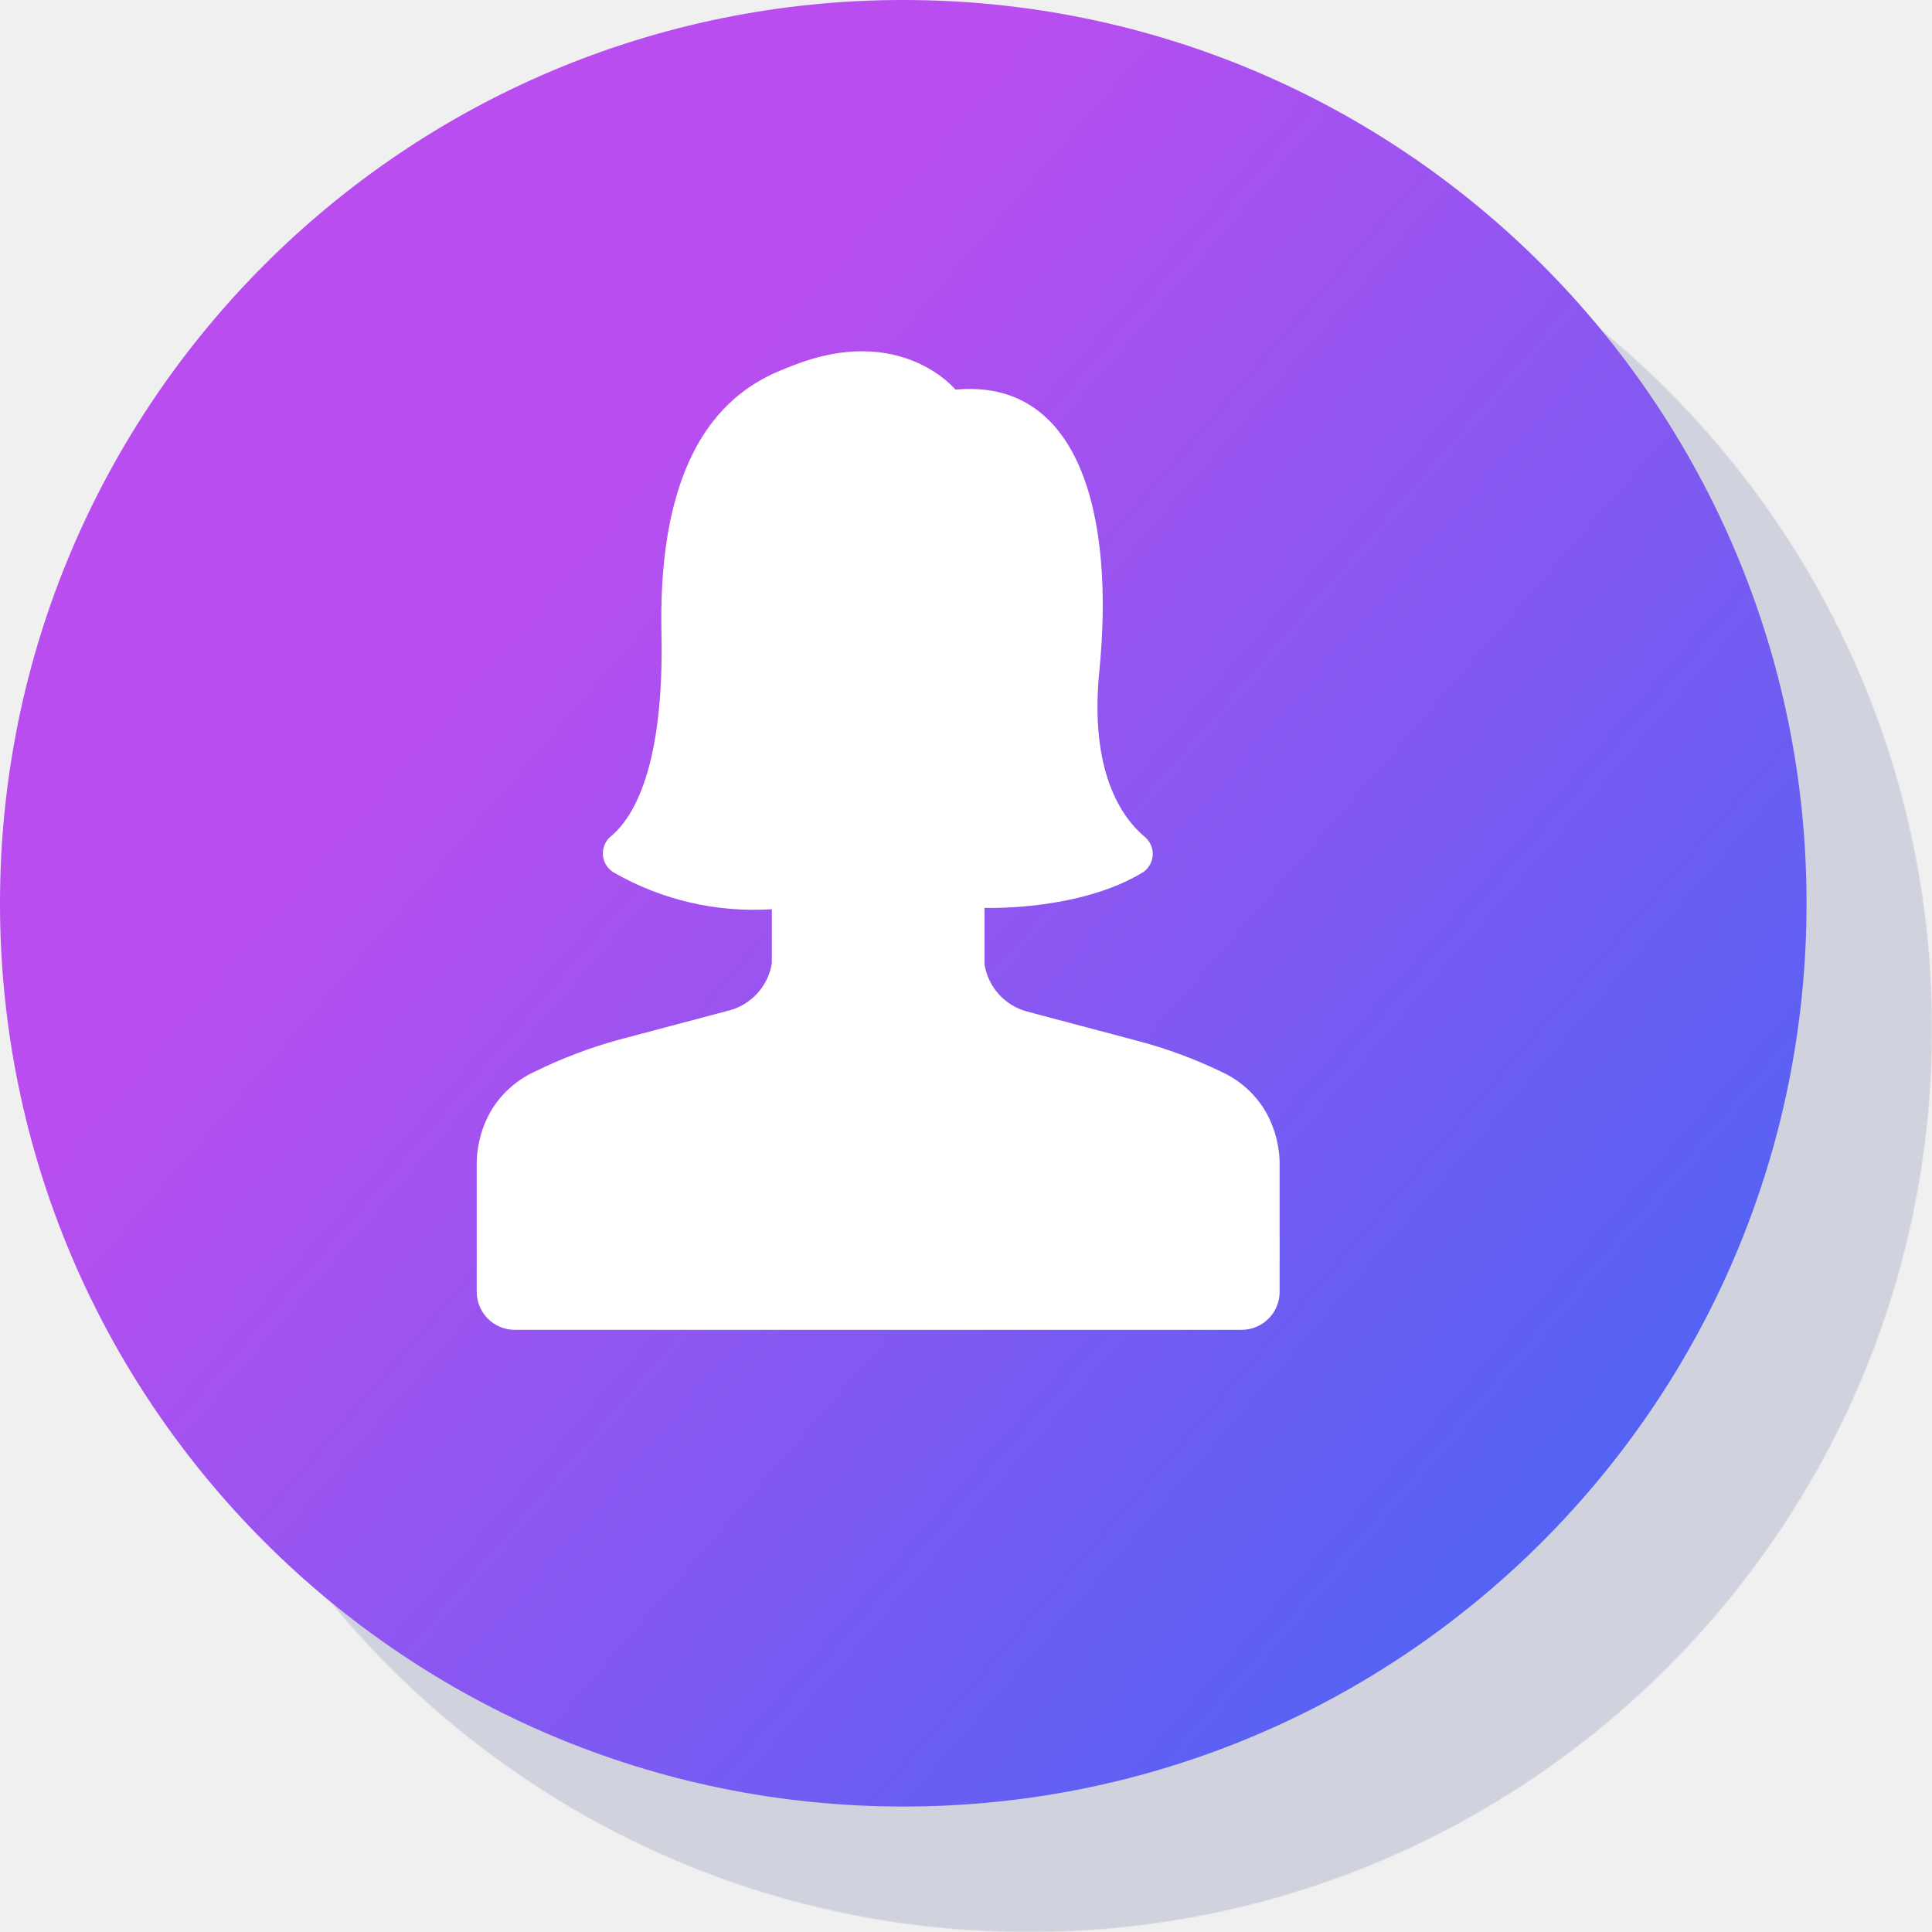
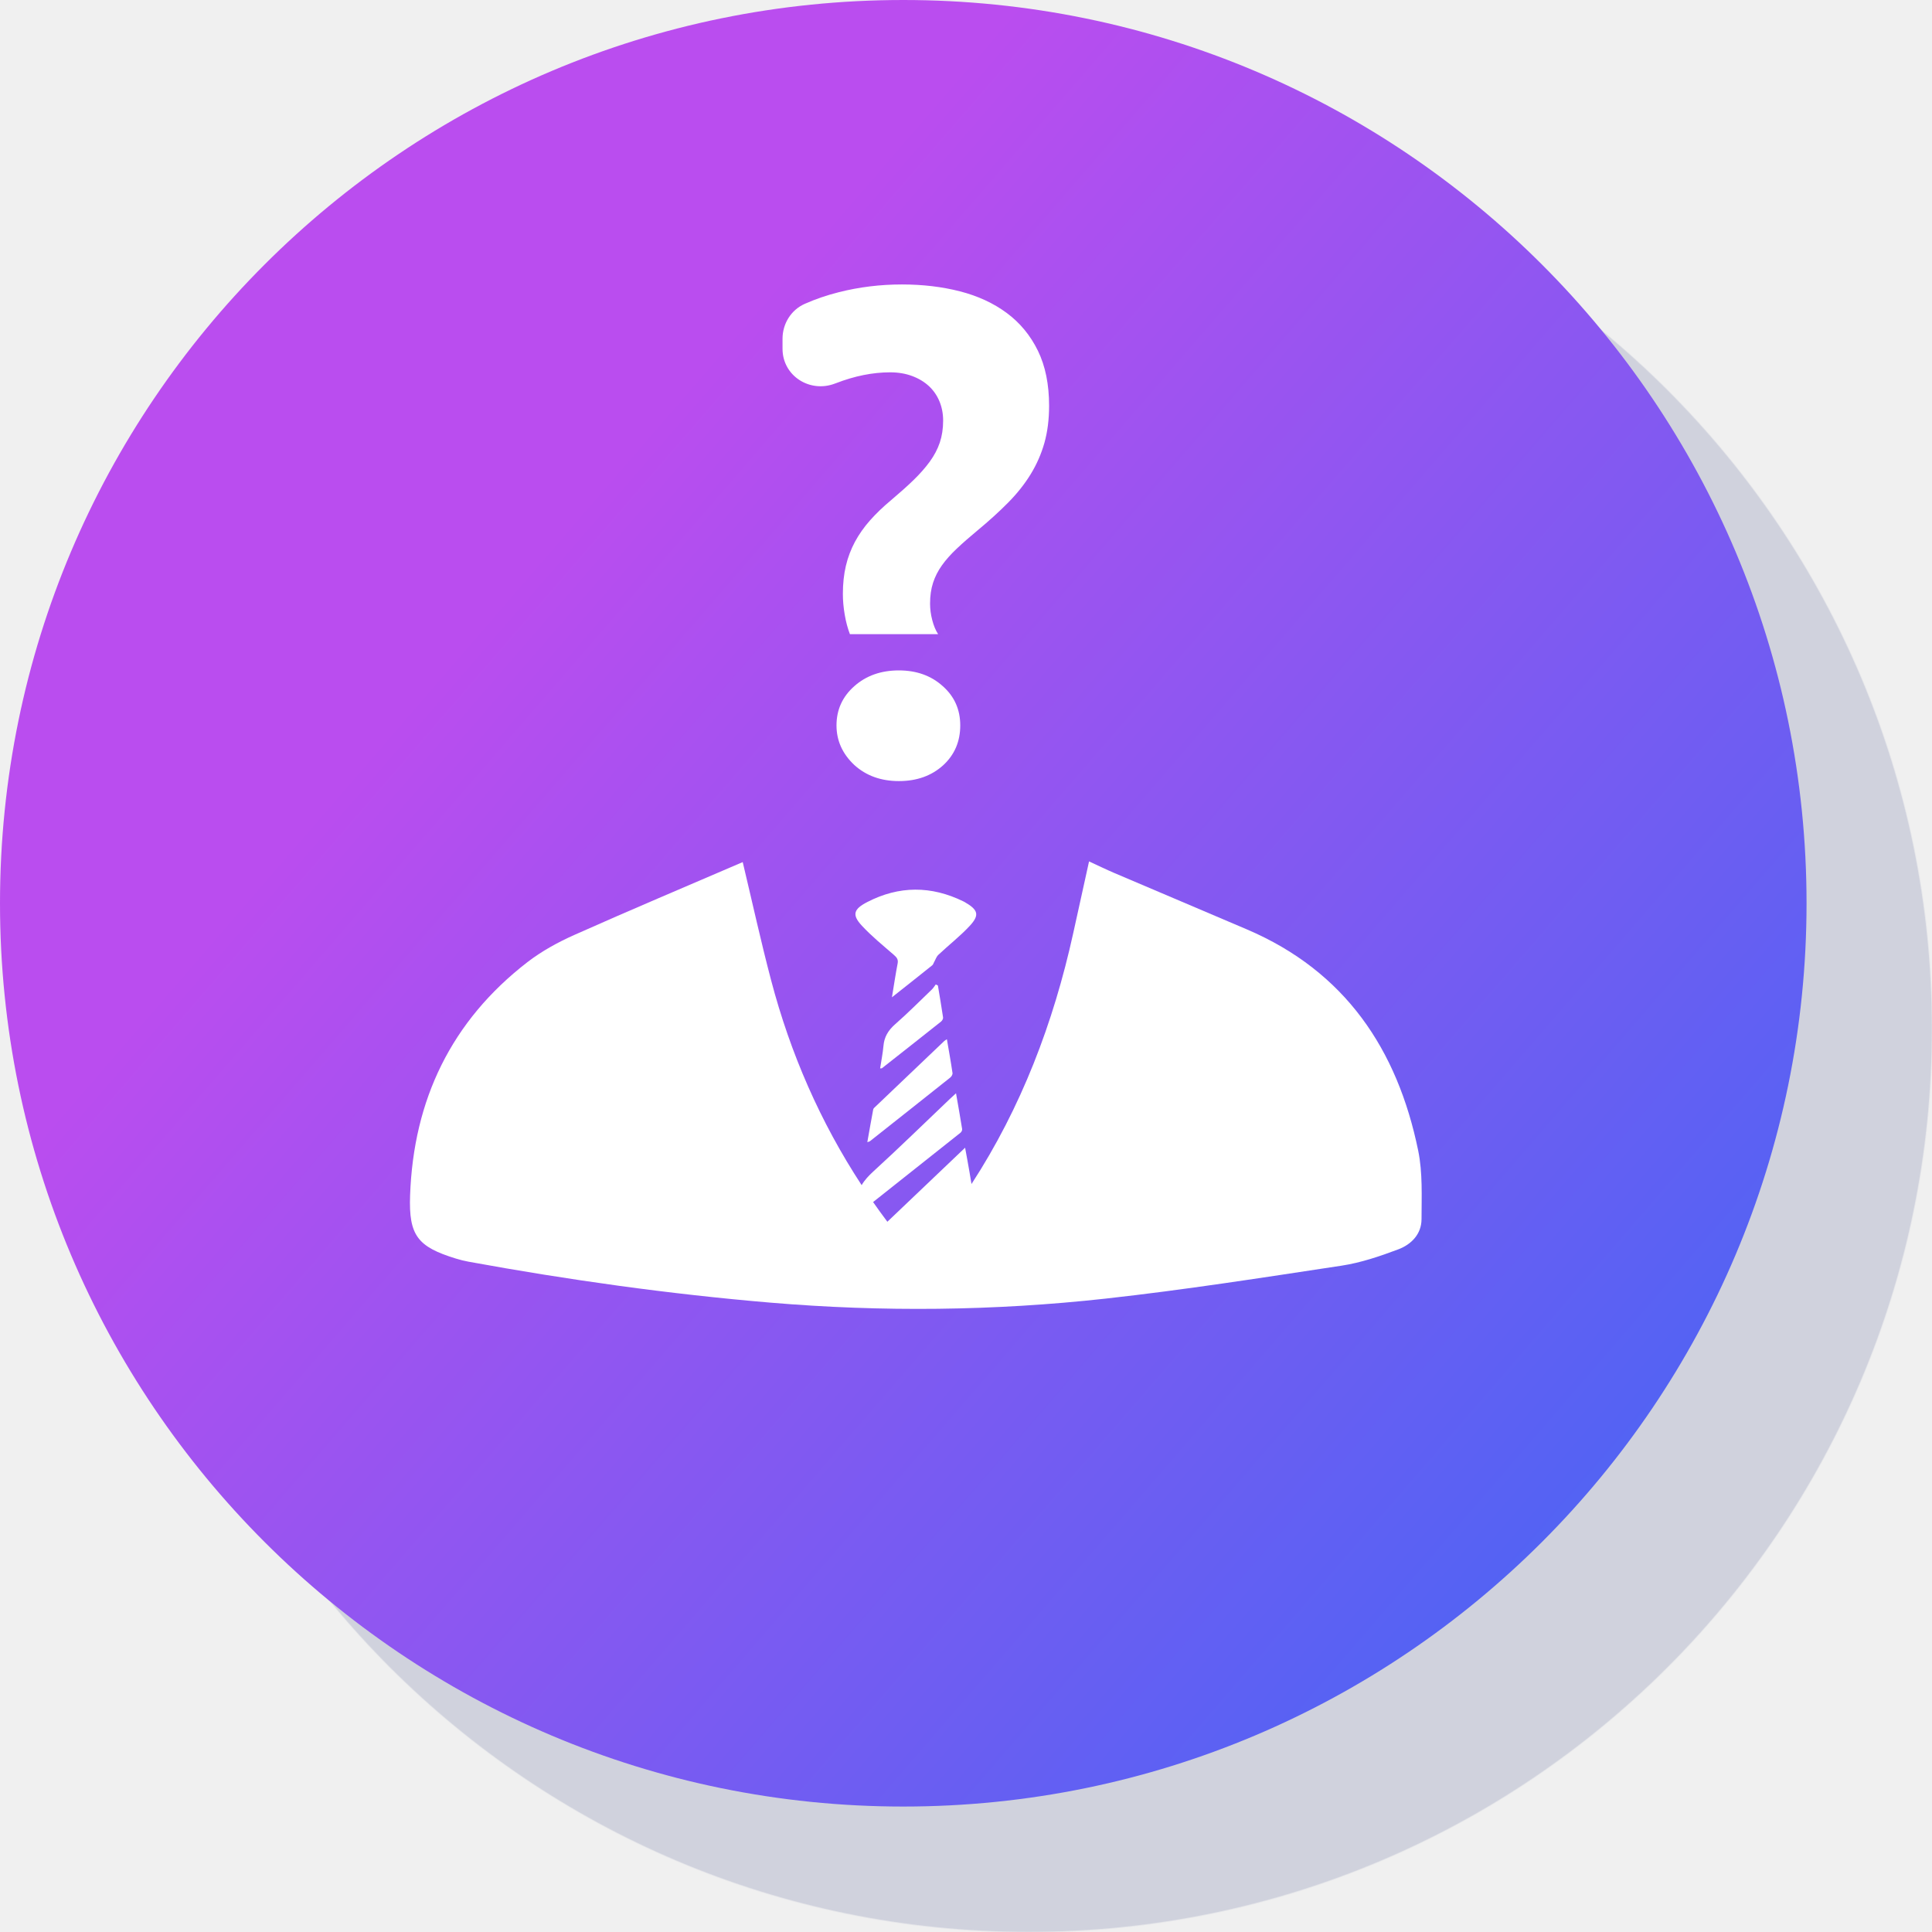
- <svg xmlns="http://www.w3.org/2000/svg" xmlns:xlink="http://www.w3.org/1999/xlink" width="77" height="77" viewBox="0 0 77 77">
+ <svg xmlns="http://www.w3.org/2000/svg" xmlns:xlink="http://www.w3.org/1999/xlink" width="77px" height="77px" viewBox="0 0 77 77" version="1.1">
  <defs>
-     <linearGradient id="c" x1="481.321%" x2="28.438%" y1="423.931%" y2="32.389%">
-       <stop offset="0%" stop-color="#9D26FF" />
-       <stop offset="24.603%" stop-color="#DE2AF7" />
-       <stop offset="47.122%" stop-color="#FF5FC4" />
-       <stop offset="63.16%" stop-color="#FBB888" />
-       <stop offset="78.444%" stop-color="#3A6CF5" />
-       <stop offset="84.419%" stop-color="#3F67F4" />
-       <stop offset="100%" stop-color="#BA4DEF" />
+     <linearGradient x1="481.321%" y1="423.931%" x2="28.438%" y2="32.389%" id="linearGradient-1">
+       <stop stop-color="#9D26FF" offset="0%" />
+       <stop stop-color="#DE2AF7" offset="24.603%" />
+       <stop stop-color="#FF5FC4" offset="47.122%" />
+       <stop stop-color="#FBB888" offset="63.16%" />
+       <stop stop-color="#3A6CF5" offset="78.444%" />
+       <stop stop-color="#3F67F4" offset="84.419%" />
+       <stop stop-color="#BA4DEF" offset="100%" />
    </linearGradient>
-     <circle id="a" cx="36" cy="36" r="36" />
-     <filter id="b" width="113.9%" height="113.9%" x="-3.5%" y="-3.5%" filterUnits="objectBoundingBox">
+     <circle id="path-2" cx="36" cy="36" r="36" />
+     <filter x="-3.5%" y="-3.5%" width="113.9%" height="113.9%" filterUnits="objectBoundingBox" id="filter-4">
      <feOffset dx="5" dy="5" in="SourceAlpha" result="shadowOffsetOuter1" />
-       <feColorMatrix in="shadowOffsetOuter1" values="0 0 0 0 0.238 0 0 0 0 0.284 0 0 0 0 0.527 0 0 0 0.181 0" />
+       <feColorMatrix values="0 0 0 0 0.238   0 0 0 0 0.284   0 0 0 0 0.527  0 0 0 0.181 0" type="matrix" in="shadowOffsetOuter1" />
    </filter>
  </defs>
-   <g fill="none" fill-rule="evenodd">
-     <g>
-       <use fill="#000" filter="url(#b)" xlink:href="#a" />
-       <use fill="url(#c)" xlink:href="#a" />
+   <g id="Page-1" stroke="none" stroke-width="1" fill="none" fill-rule="evenodd">
+     <g id="Website" transform="translate(-278, -3490)">
+       <g id="Group-7" transform="translate(278, 3490)">
+         <g id="Oval-3-Copy">
+           <mask id="mask-3" fill="white">
+             <use xlink:href="#path-2" />
+           </mask>
+           <g id="Mask">
+             <use fill="black" fill-opacity="1" filter="url(#filter-4)" xlink:href="#path-2" />
+             <use fill="url(#linearGradient-1)" fill-rule="evenodd" xlink:href="#path-2" />
+           </g>
+         </g>
+         <g id="Group-2" transform="translate(16.32523, 10.85714)" fill-rule="nonzero" fill="#FFFFFF">
+           <g id="Group" transform="translate(0, 23.05688)">
+             <path d="M40.197,11.944 C39.369,7.909 37.287,4.804 33.381,3.132 C31.615,2.376 29.845,1.631 28.078,0.876 C27.751,0.736 27.43,0.579 27.079,0.417 C26.861,1.405 26.655,2.34 26.449,3.275 C25.658,6.864 24.375,10.228 22.394,13.275 C22.367,13.114 22.34,12.953 22.313,12.792 C22.261,12.486 22.203,12.181 22.139,11.828 C21.083,12.835 20.063,13.805 19.041,14.779 C18.846,14.52 18.657,14.259 18.472,13.994 C19.67,13.046 20.813,12.14 21.954,11.232 C21.995,11.2 22.028,11.131 22.021,11.085 C21.948,10.628 21.867,10.172 21.777,9.659 C21.668,9.758 21.599,9.819 21.534,9.882 C20.52,10.847 19.521,11.825 18.485,12.771 C18.293,12.946 18.129,13.124 18.016,13.32 C16.373,10.812 15.178,8.083 14.406,5.149 C13.998,3.6 13.655,2.033 13.276,0.445 C11.018,1.417 8.784,2.358 6.571,3.345 C5.913,3.638 5.262,3.995 4.694,4.433 C1.659,6.779 0.154,9.92 0.019,13.727 C-0.038,15.325 0.316,15.776 1.84,16.245 C2.005,16.296 2.175,16.339 2.344,16.37 C6.328,17.098 10.334,17.66 14.372,18.002 C18.836,18.379 23.295,18.333 27.74,17.842 C30.885,17.494 34.015,17.003 37.144,16.529 C37.913,16.412 38.669,16.155 39.401,15.88 C39.919,15.686 40.329,15.274 40.33,14.675 C40.332,13.764 40.378,12.828 40.197,11.944 Z" id="Shape" />
+             <path d="M19.301,4.144 C19.419,4.246 19.479,4.33 19.451,4.48 C19.368,4.91 19.304,5.343 19.223,5.833 C19.792,5.383 20.312,4.973 20.828,4.559 C20.865,4.53 20.877,4.478 20.901,4.436 C20.958,4.336 20.991,4.218 21.075,4.139 C21.488,3.75 21.946,3.394 22.326,2.984 C22.728,2.549 22.656,2.345 22.117,2.035 C22.101,2.027 22.085,2.017 22.068,2.01 C20.788,1.383 19.508,1.384 18.244,2.035 C17.69,2.32 17.623,2.546 18.023,2.978 C18.409,3.395 18.863,3.765 19.301,4.144 Z" id="Shape" />
+             <path d="M18.477,10.302 C18.396,10.729 18.322,11.157 18.242,11.606 C18.306,11.585 18.326,11.584 18.338,11.575 C19.407,10.729 20.477,9.885 21.542,9.036 C21.596,8.994 21.646,8.91 21.637,8.852 C21.573,8.411 21.493,7.971 21.413,7.504 C21.357,7.542 21.326,7.559 21.303,7.581 C20.392,8.449 19.482,9.316 18.572,10.185 C18.535,10.219 18.485,10.259 18.477,10.302 Z" id="Shape" />
+             <path d="M21.261,6.637 C21.199,6.212 21.125,5.789 21.055,5.364 C21.026,5.35 20.998,5.336 20.97,5.321 C20.919,5.387 20.877,5.461 20.817,5.519 C20.332,5.985 19.859,6.462 19.35,6.908 C19.069,7.154 18.916,7.421 18.886,7.762 C18.859,8.063 18.799,8.36 18.752,8.667 C18.807,8.663 18.819,8.666 18.824,8.661 C19.61,8.043 20.397,7.424 21.179,6.802 C21.227,6.764 21.268,6.689 21.261,6.637 Z" id="Shape" />
+           </g>
+           <g id="Group" transform="translate(14.41055, 0)">
+             <path d="M3.138,14.419 C3.049,14.188 2.979,13.927 2.93,13.637 C2.881,13.348 2.857,13.074 2.857,12.815 C2.857,12.405 2.897,12.031 2.977,11.693 C3.057,11.354 3.178,11.036 3.338,10.737 C3.499,10.439 3.699,10.154 3.94,9.882 C4.181,9.61 4.461,9.341 4.782,9.074 C5.121,8.788 5.417,8.524 5.671,8.278 C5.924,8.033 6.14,7.788 6.319,7.543 C6.497,7.298 6.631,7.045 6.72,6.782 C6.808,6.519 6.853,6.227 6.853,5.906 C6.853,5.63 6.804,5.374 6.706,5.138 C6.608,4.902 6.467,4.699 6.285,4.53 C6.102,4.361 5.88,4.227 5.617,4.129 C5.354,4.031 5.062,3.982 4.742,3.982 C4.047,3.982 3.325,4.127 2.577,4.417 C2.569,4.42 2.561,4.423 2.554,4.425 C1.546,4.82 0.452,4.126 0.452,3.044 L0.452,2.641 C0.452,2.044 0.795,1.491 1.342,1.251 C1.772,1.061 2.224,0.907 2.697,0.788 C3.508,0.583 4.345,0.48 5.209,0.48 C6.038,0.48 6.808,0.571 7.522,0.754 C8.234,0.937 8.856,1.223 9.386,1.615 C9.916,2.007 10.33,2.509 10.629,3.119 C10.927,3.729 11.076,4.462 11.076,5.317 C11.076,5.861 11.013,6.353 10.889,6.795 C10.764,7.236 10.581,7.652 10.341,8.044 C10.1,8.436 9.802,8.812 9.445,9.173 C9.089,9.534 8.679,9.906 8.216,10.289 C7.904,10.548 7.63,10.788 7.394,11.011 C7.158,11.234 6.962,11.454 6.806,11.673 C6.65,11.891 6.532,12.123 6.452,12.367 C6.372,12.612 6.332,12.891 6.332,13.202 C6.332,13.416 6.361,13.635 6.419,13.857 C6.477,14.08 6.555,14.267 6.653,14.418 L3.138,14.418 L3.138,14.419 Z" id="Shape" />
+             <path d="M5.089,20.273 C4.376,20.273 3.783,20.059 3.312,19.631 C2.839,19.186 2.603,18.66 2.603,18.054 C2.603,17.431 2.839,16.909 3.312,16.491 C3.783,16.072 4.376,15.862 5.089,15.862 C5.793,15.862 6.377,16.072 6.84,16.491 C7.303,16.901 7.535,17.422 7.535,18.054 C7.535,18.696 7.308,19.226 6.853,19.644 C6.39,20.063 5.802,20.273 5.089,20.273 Z" id="Shape" />
+           </g>
+         </g>
+       </g>
    </g>
-     <path fill="#FFF" d="M51 51.5v-5.023a4.29 4.29 0 0 0-.545-2.154 3.933 3.933 0 0 0-1.757-1.598 18.764 18.764 0 0 0-3.373-1.245l-4.392-1.165a2.326 2.326 0 0 1-1.695-1.88v-2.251h.106s3.715.115 6.227-1.43a.884.884 0 0 0 .07-1.386c-.957-.795-2.222-2.648-1.827-6.62.615-6.18-.764-11.68-5.735-11.22 0 0-2.161-2.649-6.448-.971-1.475.565-5.428 1.986-5.27 10.592.123 5.412-1.107 7.45-2.046 8.21a.885.885 0 0 0 .158 1.421 11.198 11.198 0 0 0 6.289 1.457v2.153a2.326 2.326 0 0 1-1.695 1.88l-4.392 1.166a18.73 18.73 0 0 0-3.373 1.28 3.933 3.933 0 0 0-1.757 1.598A4.29 4.29 0 0 0 19 46.468v5.014c0 .838.677 1.518 1.511 1.518h28.987A1.515 1.515 0 0 0 51 51.5z" />
  </g>
</svg>
